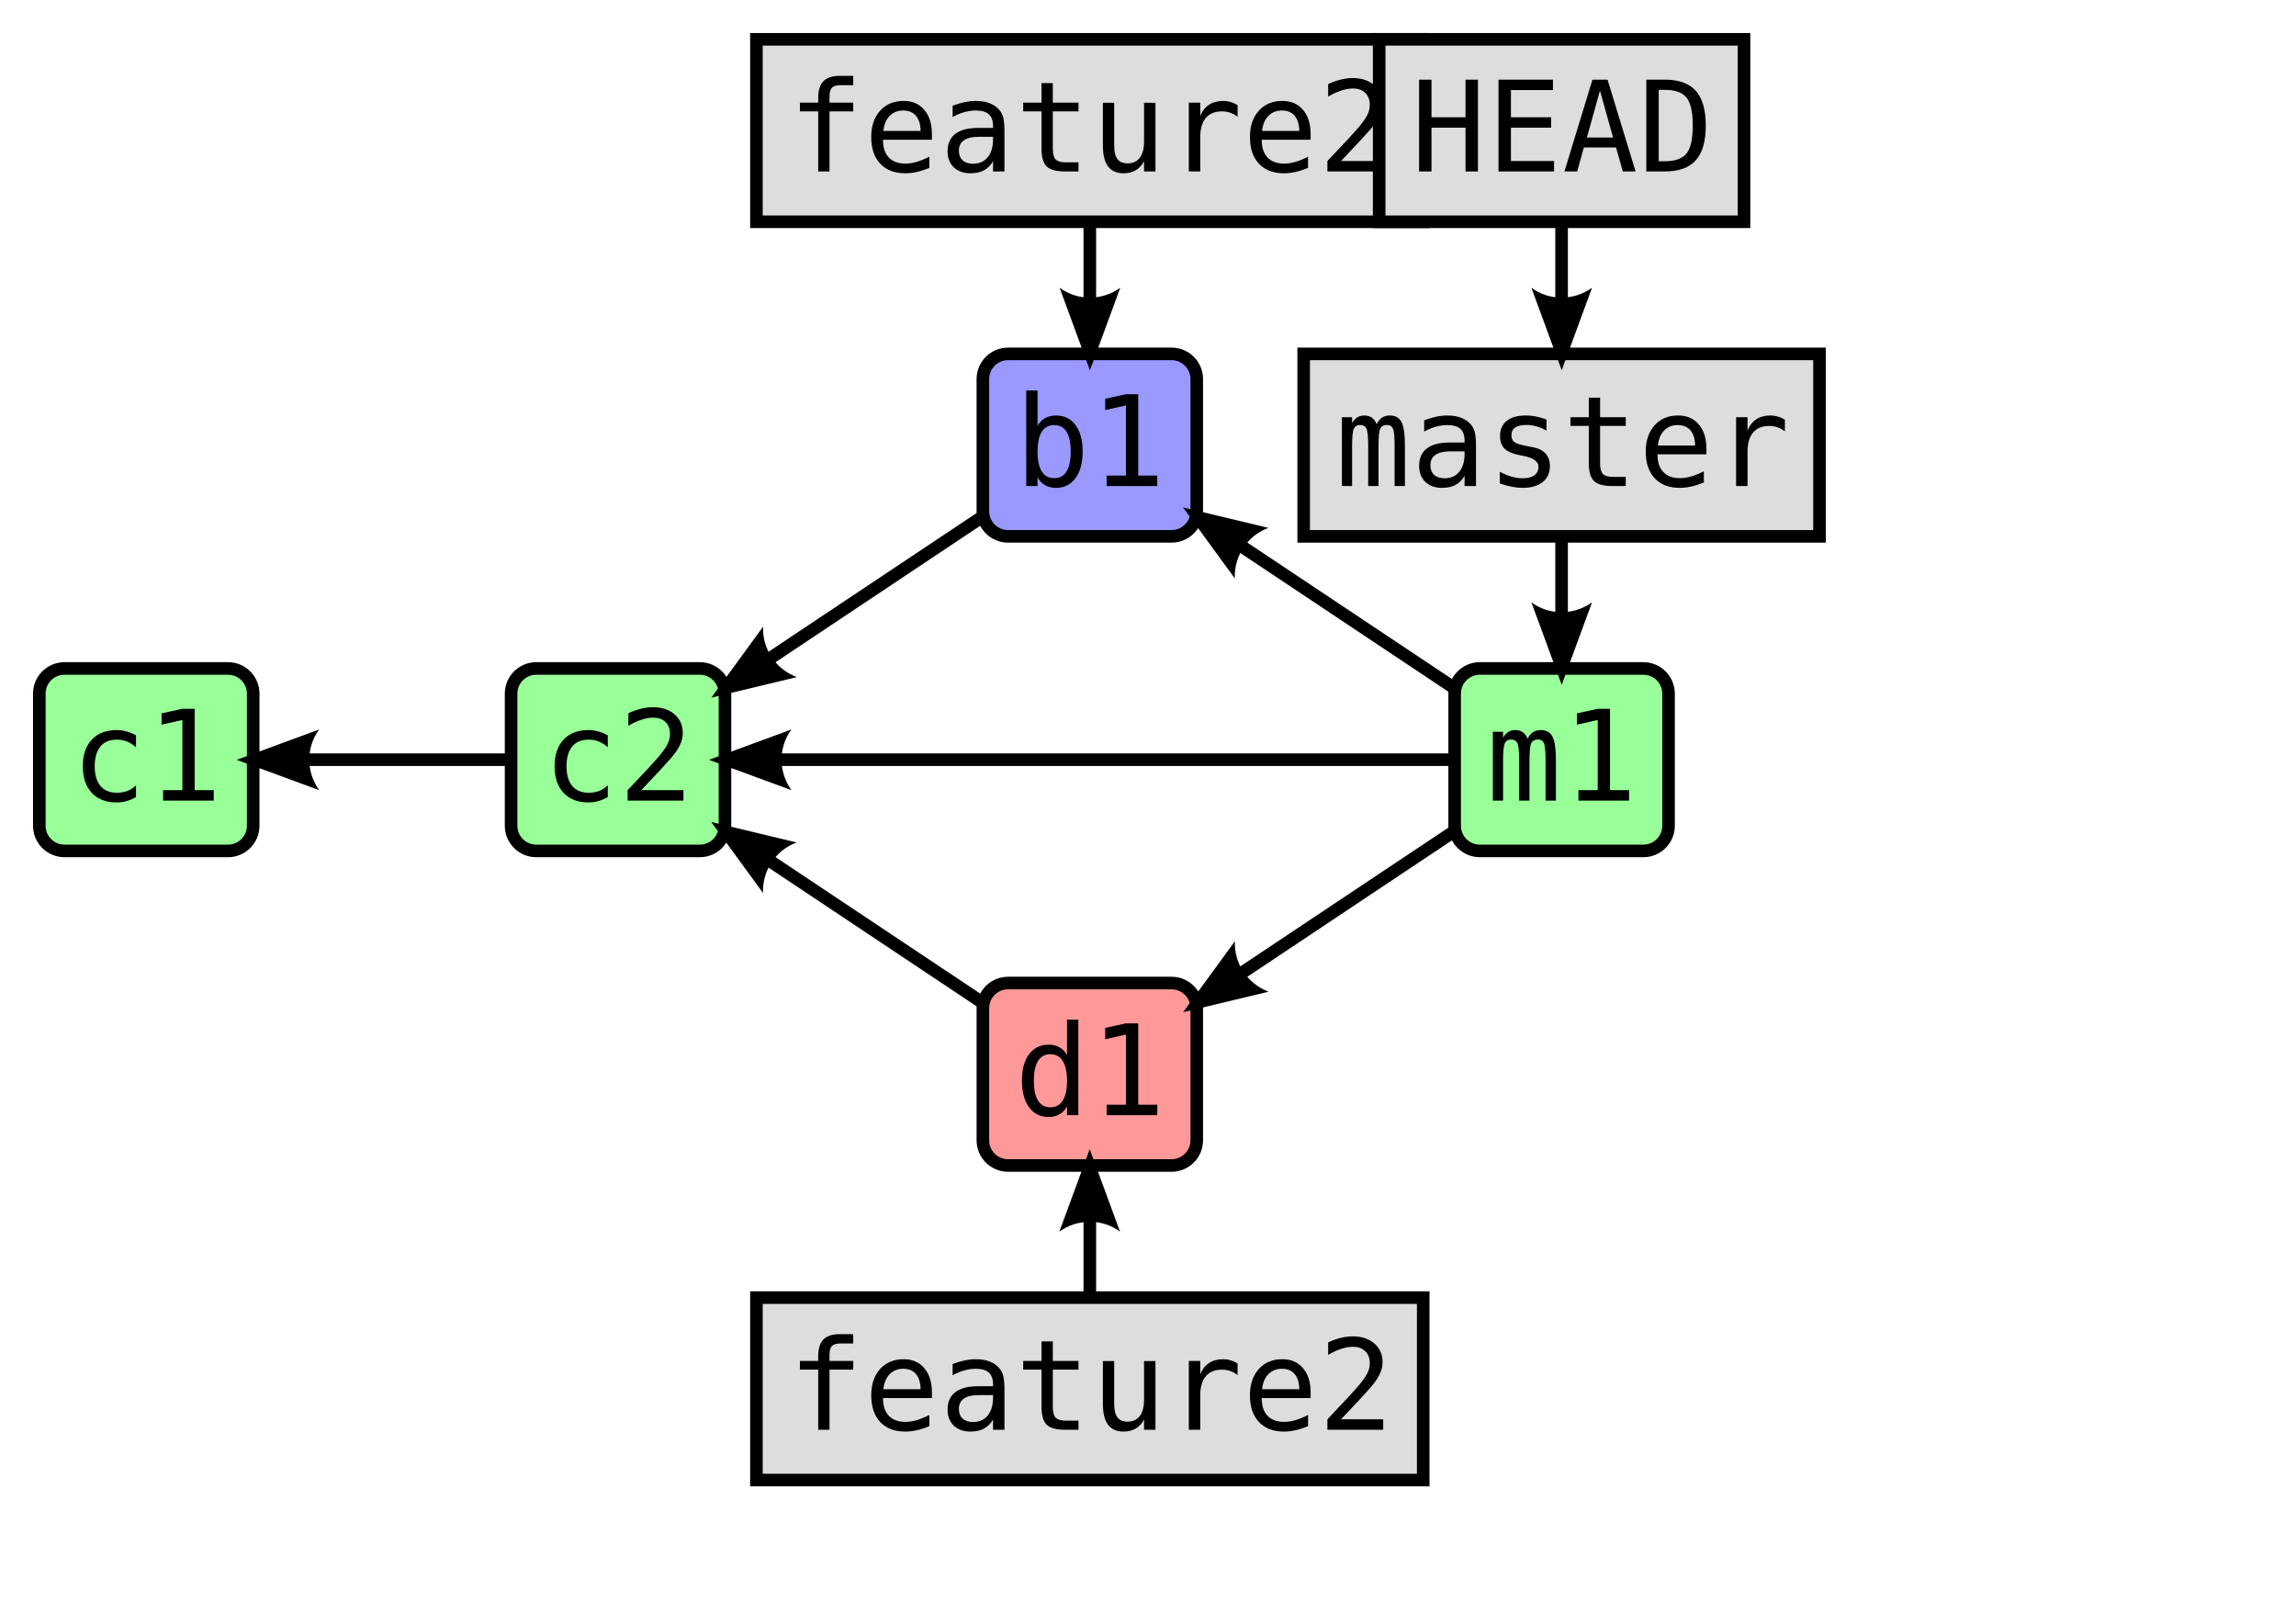
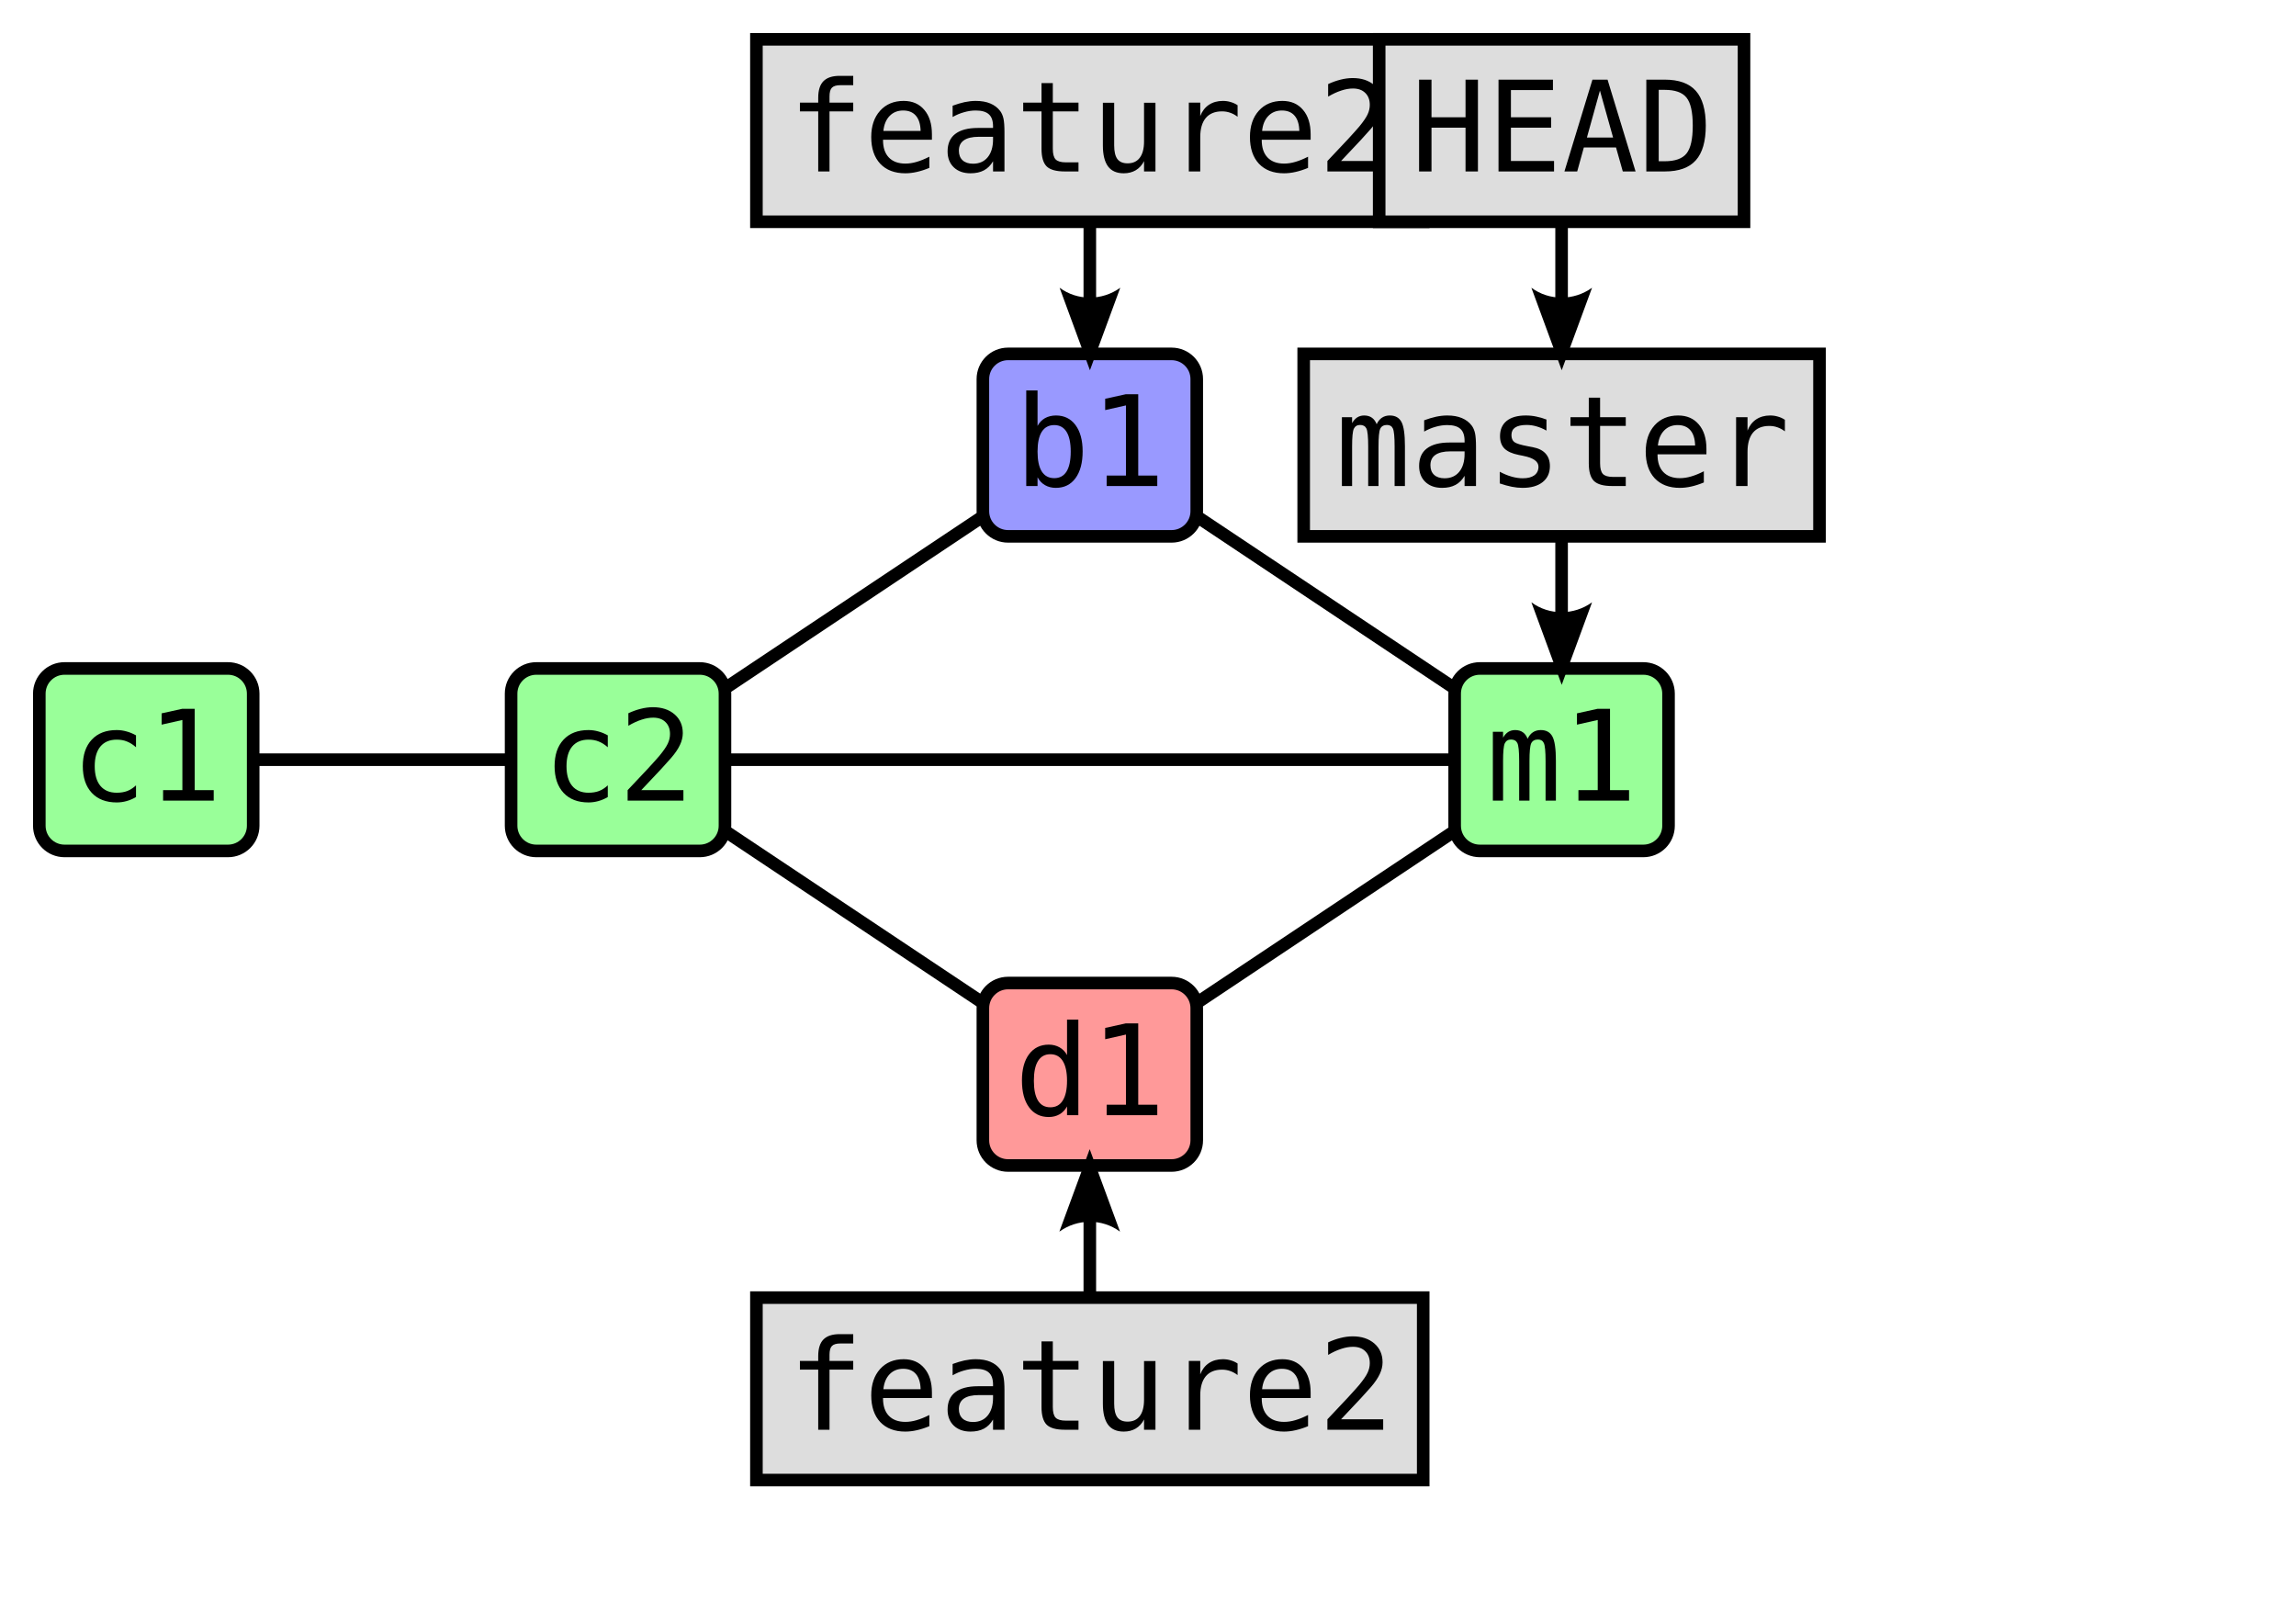
<svg xmlns="http://www.w3.org/2000/svg" width="292" height="206.4" id="svg2" version="1.1">
  <defs id="defs4">
    <marker orient="auto" refY="0.0" refX="0.0" id="Arrow2Mend" style="overflow:visible;">
      <path id="path3786" style="fill-rule:evenodd;stroke-width:0.625;stroke-linejoin:round;" d="M 8.719,4.034 L -2.207,0.016 L 8.719,-4.002 C 6.973,-1.63 6.983,1.616 8.719,4.034 z " transform="scale(0.6) rotate(180) translate(0,0)" />
    </marker>
  </defs>
  <g id="layer1">
    <rect style="fill:#99ff99;stroke:#000000;stroke-width:1.6;stroke-miterlimit:4;stroke-dasharray:none" id="rect2989" width="27.2" height="23.2" x="5" y="85" ry="3.2" />
    <text xml:space="preserve" style="font-size:16px;font-style:normal;font-weight:normal;line-height:125%;letter-spacing:0px;word-spacing:0px;fill:#000000;fill-opacity:1;stroke:none;font-family:DejaVu Sans Mono" x="9" y="101.8" id="text2985">
      <tspan id="tspan2987" x="9" y="101.8">c1</tspan>
    </text>
  </g>
  <g id="layer1">
    <rect style="fill:#99ff99;stroke:#000000;stroke-width:1.6;stroke-miterlimit:4;stroke-dasharray:none" id="rect2989" width="27.2" height="23.2" x="65" y="85" ry="3.2" />
    <text xml:space="preserve" style="font-size:16px;font-style:normal;font-weight:normal;line-height:125%;letter-spacing:0px;word-spacing:0px;fill:#000000;fill-opacity:1;stroke:none;font-family:DejaVu Sans Mono" x="69" y="101.8" id="text2985">
      <tspan id="tspan2987" x="69" y="101.8">c2</tspan>
    </text>
  </g>
-   <g id="layer1">
-     <path style="fill:none;stroke:#000000;stroke-width:1.6;stroke-linecap:butt;stroke-linejoin:miter;stroke-opacity:1;marker-end:url(#Arrow2Mend);stroke-miterlimit:4;stroke-dasharray:none" d="M 64.98,96.6 32.22,96.6" id="path2985" />
-   </g>
+   <line x1="64.98" y1="96.6" x2="32.22" y2="96.6" style="stroke:#000000; stroke-width:1.6; stroke-opacity:1.0" />
  <g id="layer1">
    <rect style="fill:#9999ff;stroke:#000000;stroke-width:1.6;stroke-miterlimit:4;stroke-dasharray:none" id="rect2989" width="27.2" height="23.2" x="125" y="45" ry="3.2" />
    <text xml:space="preserve" style="font-size:16px;font-style:normal;font-weight:normal;line-height:125%;letter-spacing:0px;word-spacing:0px;fill:#000000;fill-opacity:1;stroke:none;font-family:DejaVu Sans Mono" x="129" y="61.8" id="text2985">
      <tspan id="tspan2987" x="129" y="61.8">b1</tspan>
    </text>
  </g>
-   <g id="layer1">
-     <path style="fill:none;stroke:#000000;stroke-width:1.6;stroke-linecap:butt;stroke-linejoin:miter;stroke-opacity:1;marker-end:url(#Arrow2Mend);stroke-miterlimit:4;stroke-dasharray:none" d="M 124.98,65.68 92.22,87.52" id="path2985" />
-   </g>
+   <line x1="124.98" y1="65.68" x2="92.22" y2="87.52" style="stroke:#000000; stroke-width:1.6; stroke-opacity:1.0" />
  <g id="layer1">
    <rect style="fill:#dddddd;stroke:#000000;stroke-width:1.6;stroke-miterlimit:4;stroke-dasharray:none" id="rect2989" width="84.8" height="23.2" x="96.2" y="5" ry="0" />
    <text xml:space="preserve" style="font-size:16px;font-style:normal;font-weight:normal;line-height:125%;letter-spacing:0px;word-spacing:0px;fill:#000000;fill-opacity:1;stroke:none;font-family:DejaVu Sans Mono" x="100.2" y="21.8" id="text2985">
      <tspan id="tspan2987" x="100.2" y="21.8">feature2</tspan>
    </text>
  </g>
  <g id="layer1">
    <path style="fill:none;stroke:#000000;stroke-width:1.6;stroke-linecap:butt;stroke-linejoin:miter;stroke-opacity:1;marker-end:url(#Arrow2Mend);stroke-miterlimit:4;stroke-dasharray:none" d="M 138.6,28.24 138.6,44.96" id="path2985" />
  </g>
  <g id="layer1">
    <rect style="fill:#ff9999;stroke:#000000;stroke-width:1.6;stroke-miterlimit:4;stroke-dasharray:none" id="rect2989" width="27.2" height="23.2" x="125" y="125" ry="3.2" />
    <text xml:space="preserve" style="font-size:16px;font-style:normal;font-weight:normal;line-height:125%;letter-spacing:0px;word-spacing:0px;fill:#000000;fill-opacity:1;stroke:none;font-family:DejaVu Sans Mono" x="129" y="141.8" id="text2985">
      <tspan id="tspan2987" x="129" y="141.8">d1</tspan>
    </text>
  </g>
-   <g id="layer1">
-     <path style="fill:none;stroke:#000000;stroke-width:1.6;stroke-linecap:butt;stroke-linejoin:miter;stroke-opacity:1;marker-end:url(#Arrow2Mend);stroke-miterlimit:4;stroke-dasharray:none" d="M 124.98,127.52 92.22,105.68" id="path2985" />
-   </g>
+   <line x1="124.98" y1="127.52" x2="92.22" y2="105.68" style="stroke:#000000; stroke-width:1.6; stroke-opacity:1.0" />
  <g id="layer1">
    <rect style="fill:#dddddd;stroke:#000000;stroke-width:1.6;stroke-miterlimit:4;stroke-dasharray:none" id="rect2989" width="84.8" height="23.2" x="96.2" y="165" ry="0" />
    <text xml:space="preserve" style="font-size:16px;font-style:normal;font-weight:normal;line-height:125%;letter-spacing:0px;word-spacing:0px;fill:#000000;fill-opacity:1;stroke:none;font-family:DejaVu Sans Mono" x="100.2" y="181.8" id="text2985">
      <tspan id="tspan2987" x="100.2" y="181.8">feature2</tspan>
    </text>
  </g>
  <g id="layer1">
    <path style="fill:none;stroke:#000000;stroke-width:1.6;stroke-linecap:butt;stroke-linejoin:miter;stroke-opacity:1;marker-end:url(#Arrow2Mend);stroke-miterlimit:4;stroke-dasharray:none" d="M 138.6,164.96 138.6,148.24" id="path2985" />
  </g>
  <g id="layer1">
    <rect style="fill:#99ff99;stroke:#000000;stroke-width:1.6;stroke-miterlimit:4;stroke-dasharray:none" id="rect2989" width="27.2" height="23.2" x="185" y="85" ry="3.2" />
    <text xml:space="preserve" style="font-size:16px;font-style:normal;font-weight:normal;line-height:125%;letter-spacing:0px;word-spacing:0px;fill:#000000;fill-opacity:1;stroke:none;font-family:DejaVu Sans Mono" x="189" y="101.8" id="text2985">
      <tspan id="tspan2987" x="189" y="101.8">m1</tspan>
    </text>
  </g>
-   <g id="layer1">
-     <path style="fill:none;stroke:#000000;stroke-width:1.6;stroke-linecap:butt;stroke-linejoin:miter;stroke-opacity:1;marker-end:url(#Arrow2Mend);stroke-miterlimit:4;stroke-dasharray:none" d="M 184.92,96.6 92.28,96.6" id="path2985" />
-   </g>
-   <g id="layer1">
-     <path style="fill:none;stroke:#000000;stroke-width:1.6;stroke-linecap:butt;stroke-linejoin:miter;stroke-opacity:1;marker-end:url(#Arrow2Mend);stroke-miterlimit:4;stroke-dasharray:none" d="M 184.98,87.52 152.22,65.68" id="path2985" />
-   </g>
-   <g id="layer1">
-     <path style="fill:none;stroke:#000000;stroke-width:1.6;stroke-linecap:butt;stroke-linejoin:miter;stroke-opacity:1;marker-end:url(#Arrow2Mend);stroke-miterlimit:4;stroke-dasharray:none" d="M 184.98,105.68 152.22,127.52" id="path2985" />
-   </g>
+   <line x1="184.92" y1="96.6" x2="92.28" y2="96.6" style="stroke:#000000; stroke-width:1.6; stroke-opacity:1.0" />
+   <line x1="184.98" y1="87.52" x2="152.22" y2="65.68" style="stroke:#000000; stroke-width:1.6; stroke-opacity:1.0" />
+   <line x1="184.98" y1="105.68" x2="152.22" y2="127.52" style="stroke:#000000; stroke-width:1.6; stroke-opacity:1.0" />
  <g id="layer1">
    <rect style="fill:#dddddd;stroke:#000000;stroke-width:1.6;stroke-miterlimit:4;stroke-dasharray:none" id="rect2989" width="65.6" height="23.2" x="165.8" y="45" ry="0" />
    <text xml:space="preserve" style="font-size:16px;font-style:normal;font-weight:normal;line-height:125%;letter-spacing:0px;word-spacing:0px;fill:#000000;fill-opacity:1;stroke:none;font-family:DejaVu Sans Mono" x="169.8" y="61.8" id="text2985">
      <tspan id="tspan2987" x="169.8" y="61.8">master</tspan>
    </text>
  </g>
  <g id="layer1">
    <path style="fill:none;stroke:#000000;stroke-width:1.6;stroke-linecap:butt;stroke-linejoin:miter;stroke-opacity:1;marker-end:url(#Arrow2Mend);stroke-miterlimit:4;stroke-dasharray:none" d="M 198.6,68.24 198.6,84.96" id="path2985" />
  </g>
  <g id="layer1">
    <rect style="fill:#dddddd;stroke:#000000;stroke-width:1.6;stroke-miterlimit:4;stroke-dasharray:none" id="rect2989" width="46.4" height="23.2" x="175.4" y="5" ry="0" />
    <text xml:space="preserve" style="font-size:16px;font-style:normal;font-weight:normal;line-height:125%;letter-spacing:0px;word-spacing:0px;fill:#000000;fill-opacity:1;stroke:none;font-family:DejaVu Sans Mono" x="179.4" y="21.8" id="text2985">
      <tspan id="tspan2987" x="179.4" y="21.8">HEAD</tspan>
    </text>
  </g>
  <g id="layer1">
    <path style="fill:none;stroke:#000000;stroke-width:1.6;stroke-linecap:butt;stroke-linejoin:miter;stroke-opacity:1;marker-end:url(#Arrow2Mend);stroke-miterlimit:4;stroke-dasharray:none" d="M 198.6,28.24 198.6,44.96" id="path2985" />
  </g>
</svg>
